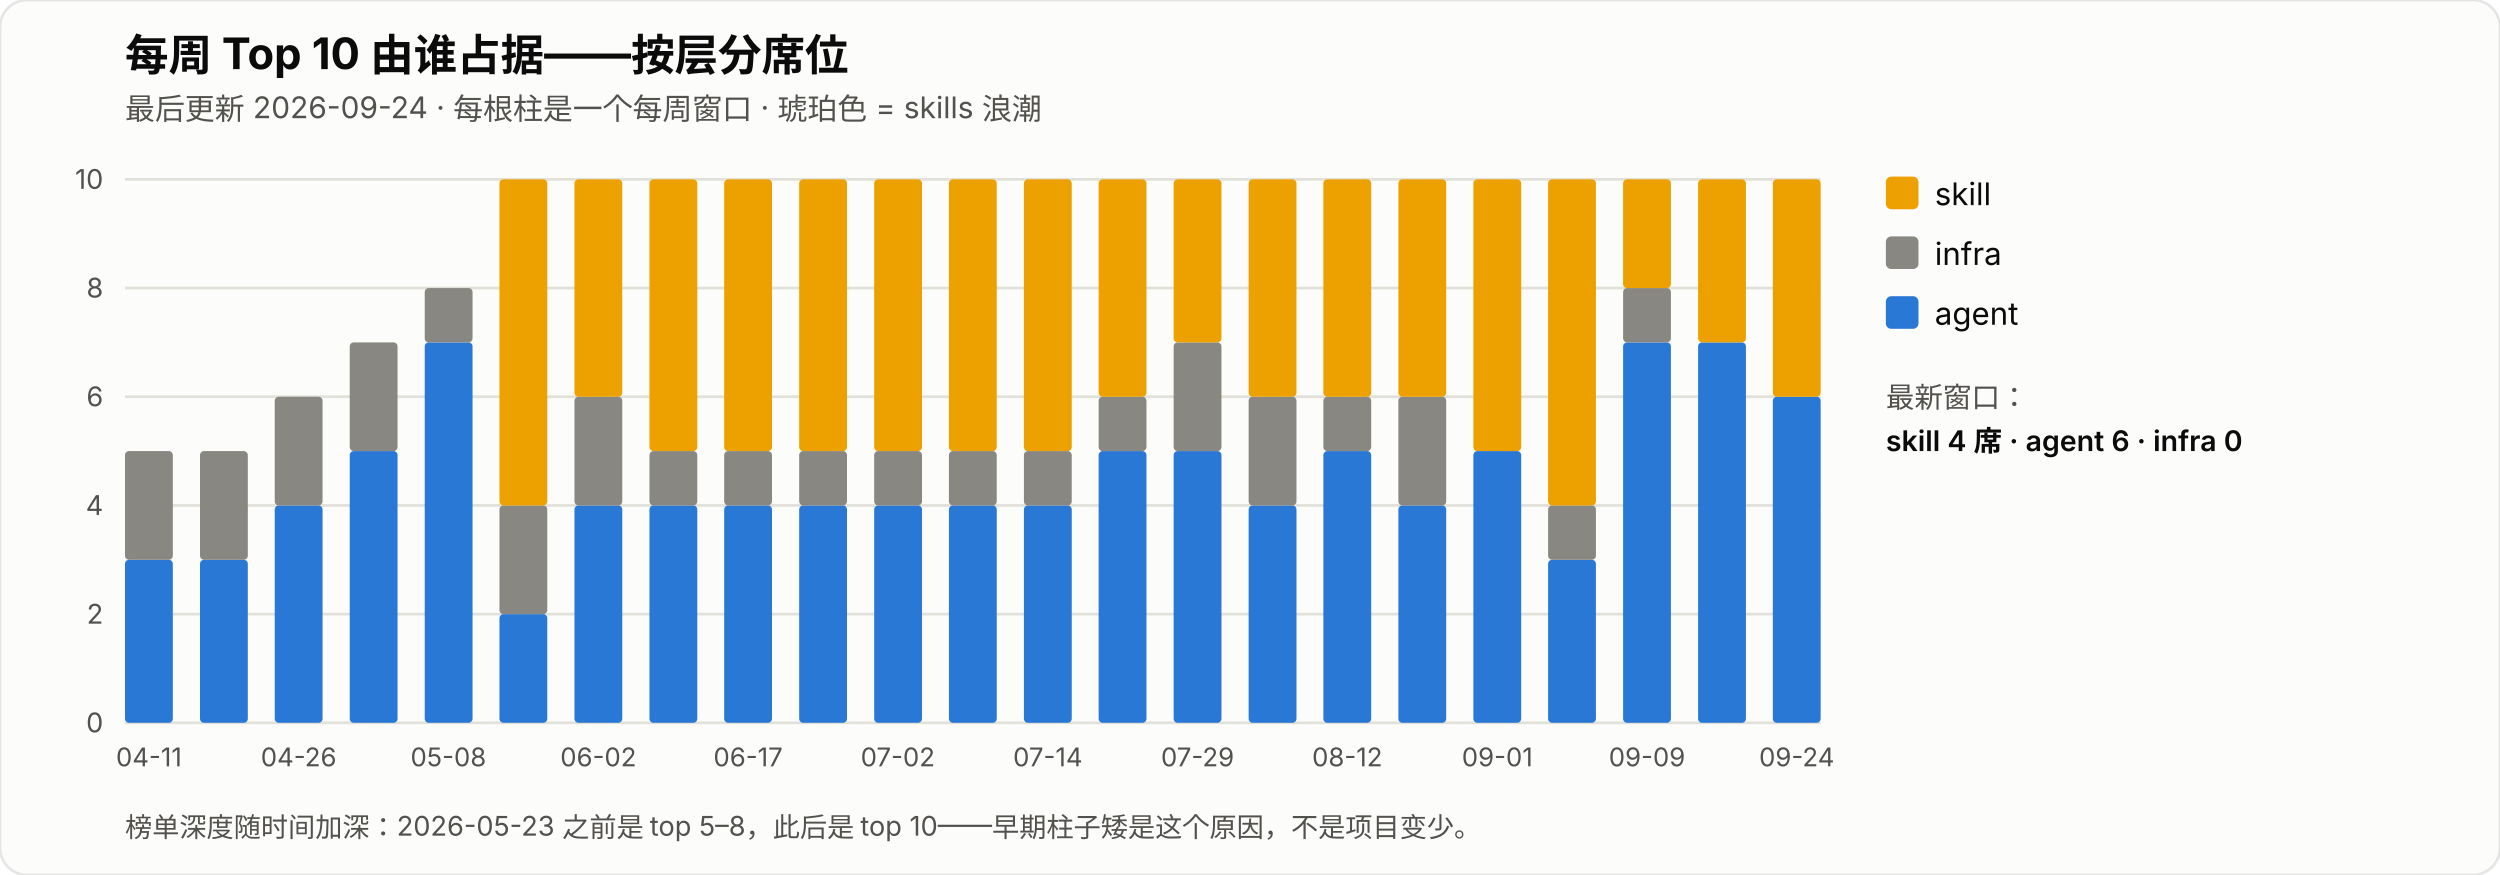
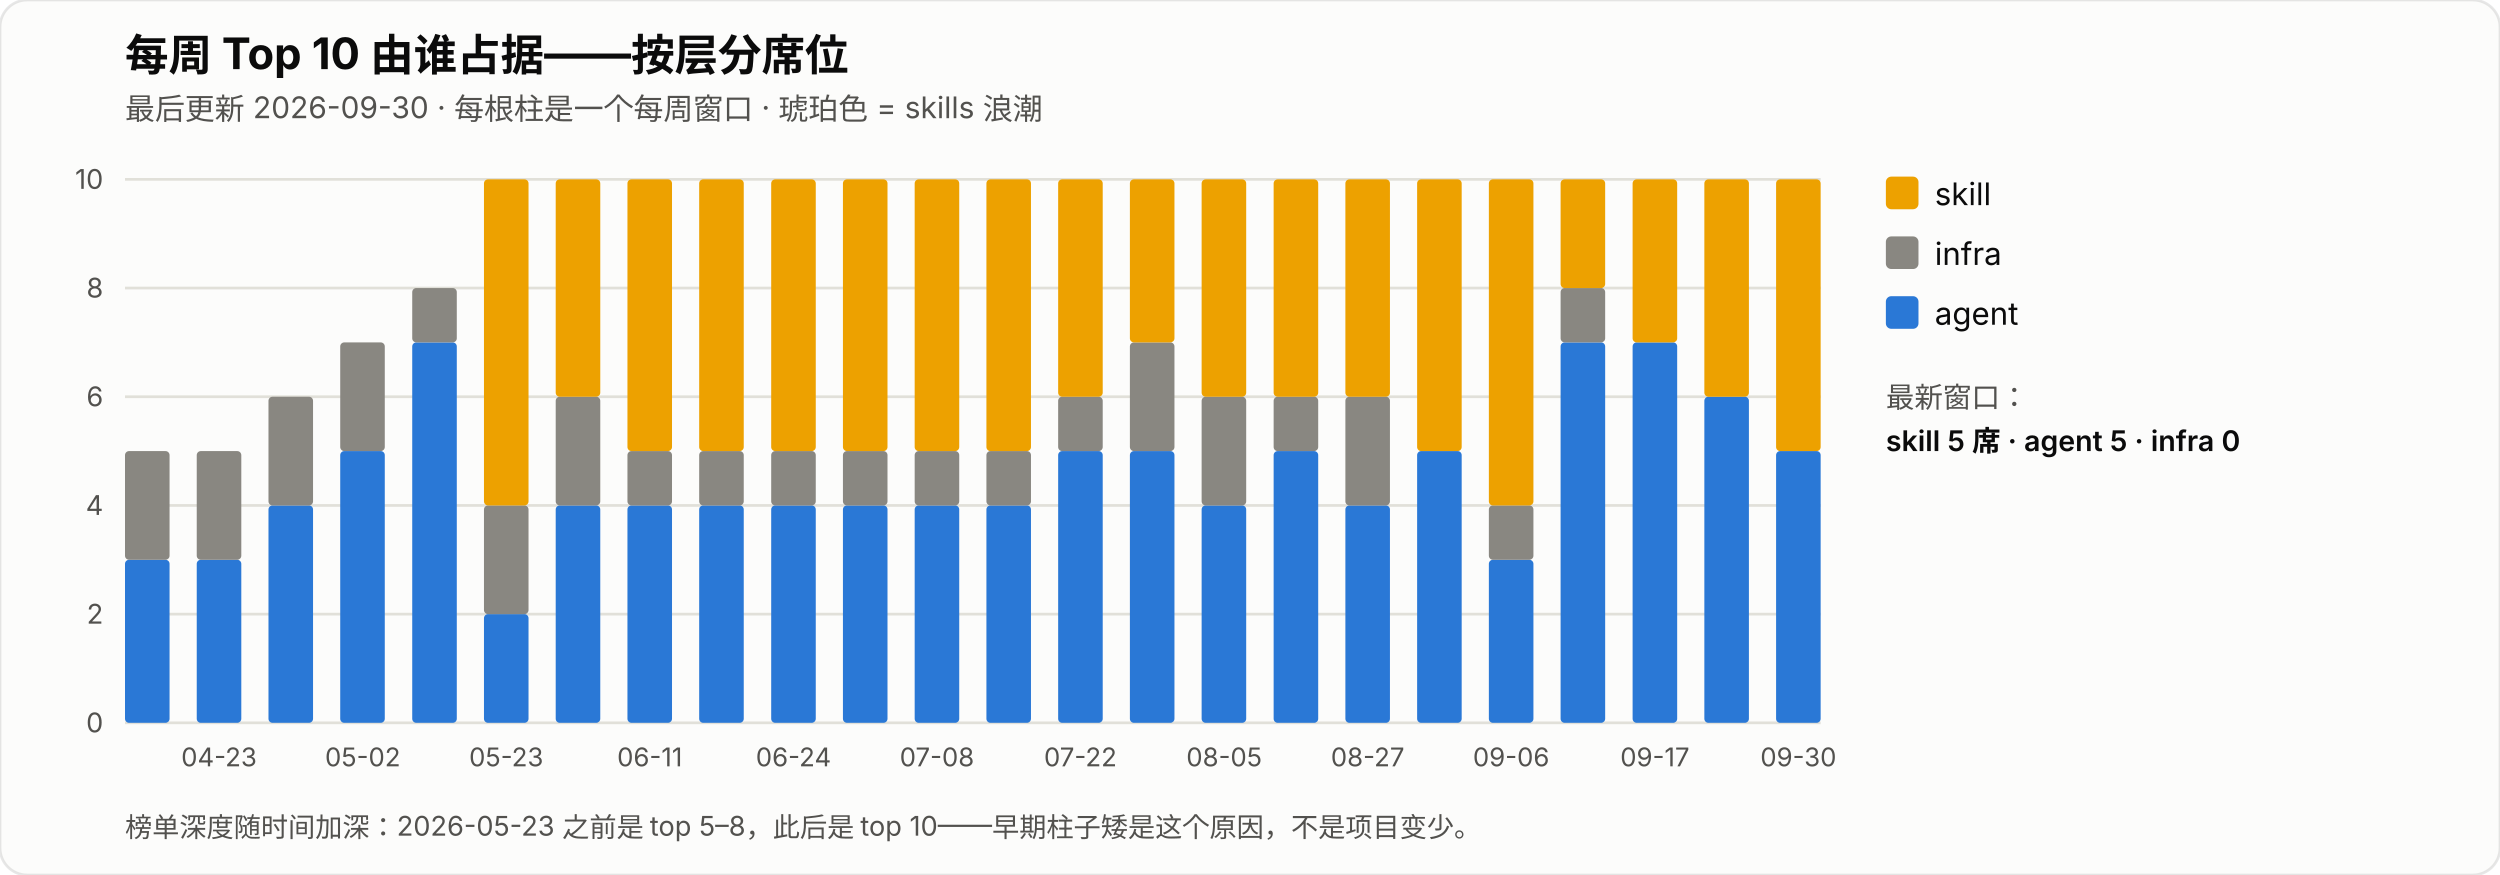
<svg xmlns="http://www.w3.org/2000/svg" width="920" height="322" viewBox="0 0 920 322" font-family="system-ui, -apple-system, sans-serif">
  <rect width="920" height="322" rx="10" fill="#fcfcfb" stroke="rgba(11,11,11,0.10)" />
  <text x="46" y="26" font-size="16" font-weight="700" fill="#0b0b0b">每周 Top 10 由谁占据——按层分席位</text>
-   <text x="46" y="44" font-size="11" fill="#52514e">最后更新 2026-09-24 · 每根柱是一个每周窗口 · 琥珀色 = skills 浪潮</text>
+   <text x="46" y="44" font-size="11" fill="#52514e">最后更新 2026-09-30 · 每根柱是一个每周窗口 · 琥珀色 = skills 浪潮</text>
  <line x1="46" y1="266.0" x2="670" y2="266.0" stroke="#e1e0d9" stroke-width="1" />
  <text x="38" y="269.5" font-size="10" fill="#52514e" text-anchor="end">0</text>
  <line x1="46" y1="226.0" x2="670" y2="226.0" stroke="#e1e0d9" stroke-width="1" />
  <text x="38" y="229.5" font-size="10" fill="#52514e" text-anchor="end">2</text>
  <line x1="46" y1="186.0" x2="670" y2="186.0" stroke="#e1e0d9" stroke-width="1" />
  <text x="38" y="189.5" font-size="10" fill="#52514e" text-anchor="end">4</text>
  <line x1="46" y1="146.0" x2="670" y2="146.0" stroke="#e1e0d9" stroke-width="1" />
  <text x="38" y="149.5" font-size="10" fill="#52514e" text-anchor="end">6</text>
  <line x1="46" y1="106.0" x2="670" y2="106.0" stroke="#e1e0d9" stroke-width="1" />
  <text x="38" y="109.5" font-size="10" fill="#52514e" text-anchor="end">8</text>
  <line x1="46" y1="66.0" x2="670" y2="66.0" stroke="#e1e0d9" stroke-width="1" />
  <text x="38" y="69.5" font-size="10" fill="#52514e" text-anchor="end">10</text>
-   <rect x="46.0" y="206.0" width="17.6" height="60.0" fill="#2a78d6" rx="1.5" />
-   <rect x="46.0" y="166.0" width="17.6" height="40.0" fill="#898781" rx="1.5" />
-   <text x="54.8" y="282" font-size="9.5" fill="#52514e" text-anchor="middle">04-11</text>
-   <rect x="73.6" y="206.0" width="17.6" height="60.0" fill="#2a78d6" rx="1.5" />
-   <rect x="73.6" y="166.0" width="17.6" height="40.0" fill="#898781" rx="1.5" />
-   <rect x="101.1" y="186.0" width="17.6" height="80.0" fill="#2a78d6" rx="1.5" />
-   <rect x="101.1" y="146.0" width="17.6" height="40.0" fill="#898781" rx="1.5" />
-   <text x="109.9" y="282" font-size="9.5" fill="#52514e" text-anchor="middle">04-26</text>
-   <rect x="128.7" y="166.0" width="17.6" height="100.0" fill="#2a78d6" rx="1.5" />
-   <rect x="128.7" y="126.0" width="17.6" height="40.0" fill="#898781" rx="1.5" />
-   <rect x="156.3" y="126.0" width="17.6" height="140.0" fill="#2a78d6" rx="1.5" />
-   <rect x="156.3" y="106.0" width="17.6" height="20.0" fill="#898781" rx="1.5" />
-   <text x="165.0" y="282" font-size="9.5" fill="#52514e" text-anchor="middle">05-08</text>
-   <rect x="183.8" y="226.0" width="17.6" height="40.0" fill="#2a78d6" rx="1.5" />
-   <rect x="183.8" y="186.0" width="17.6" height="40.0" fill="#898781" rx="1.5" />
-   <rect x="183.8" y="66.0" width="17.6" height="120.0" fill="#eda100" rx="1.5" />
-   <rect x="211.4" y="186.0" width="17.6" height="80.0" fill="#2a78d6" rx="1.5" />
-   <rect x="211.4" y="146.0" width="17.6" height="40.0" fill="#898781" rx="1.5" />
-   <rect x="211.4" y="66.0" width="17.6" height="80.0" fill="#eda100" rx="1.5" />
-   <text x="220.2" y="282" font-size="9.5" fill="#52514e" text-anchor="middle">06-02</text>
-   <rect x="239.0" y="186.0" width="17.6" height="80.0" fill="#2a78d6" rx="1.5" />
-   <rect x="239.0" y="166.0" width="17.6" height="20.0" fill="#898781" rx="1.5" />
-   <rect x="239.0" y="66.0" width="17.6" height="100.0" fill="#eda100" rx="1.5" />
-   <rect x="266.5" y="186.0" width="17.6" height="80.0" fill="#2a78d6" rx="1.5" />
-   <rect x="266.5" y="166.0" width="17.6" height="20.0" fill="#898781" rx="1.5" />
-   <rect x="266.5" y="66.0" width="17.6" height="100.0" fill="#eda100" rx="1.5" />
-   <text x="275.3" y="282" font-size="9.5" fill="#52514e" text-anchor="middle">06-17</text>
-   <rect x="294.1" y="186.0" width="17.6" height="80.0" fill="#2a78d6" rx="1.5" />
-   <rect x="294.1" y="166.0" width="17.6" height="20.0" fill="#898781" rx="1.5" />
-   <rect x="294.1" y="66.0" width="17.6" height="100.0" fill="#eda100" rx="1.5" />
-   <rect x="321.7" y="186.0" width="17.6" height="80.0" fill="#2a78d6" rx="1.5" />
-   <rect x="321.7" y="166.0" width="17.6" height="20.0" fill="#898781" rx="1.5" />
-   <rect x="321.7" y="66.0" width="17.6" height="100.0" fill="#eda100" rx="1.5" />
-   <text x="330.4" y="282" font-size="9.5" fill="#52514e" text-anchor="middle">07-02</text>
-   <rect x="349.2" y="186.0" width="17.6" height="80.0" fill="#2a78d6" rx="1.5" />
-   <rect x="349.2" y="166.0" width="17.6" height="20.0" fill="#898781" rx="1.5" />
-   <rect x="349.2" y="66.0" width="17.6" height="100.0" fill="#eda100" rx="1.5" />
-   <rect x="376.8" y="186.0" width="17.6" height="80.0" fill="#2a78d6" rx="1.5" />
-   <rect x="376.8" y="166.0" width="17.6" height="20.0" fill="#898781" rx="1.5" />
-   <rect x="376.8" y="66.0" width="17.6" height="100.0" fill="#eda100" rx="1.5" />
-   <text x="385.6" y="282" font-size="9.5" fill="#52514e" text-anchor="middle">07-14</text>
-   <rect x="404.3" y="166.0" width="17.6" height="100.0" fill="#2a78d6" rx="1.5" />
-   <rect x="404.3" y="146.0" width="17.6" height="20.0" fill="#898781" rx="1.5" />
-   <rect x="404.3" y="66.0" width="17.6" height="80.0" fill="#eda100" rx="1.5" />
-   <rect x="431.9" y="166.0" width="17.6" height="100.0" fill="#2a78d6" rx="1.5" />
-   <rect x="431.9" y="126.0" width="17.6" height="40.0" fill="#898781" rx="1.5" />
-   <rect x="431.9" y="66.0" width="17.6" height="60.0" fill="#eda100" rx="1.5" />
-   <text x="440.7" y="282" font-size="9.5" fill="#52514e" text-anchor="middle">07-29</text>
-   <rect x="459.5" y="186.0" width="17.6" height="80.0" fill="#2a78d6" rx="1.5" />
-   <rect x="459.5" y="146.0" width="17.6" height="40.0" fill="#898781" rx="1.5" />
-   <rect x="459.5" y="66.0" width="17.6" height="80.0" fill="#eda100" rx="1.5" />
-   <rect x="487.0" y="166.0" width="17.6" height="100.0" fill="#2a78d6" rx="1.5" />
-   <rect x="487.0" y="146.0" width="17.6" height="20.0" fill="#898781" rx="1.5" />
-   <rect x="487.0" y="66.0" width="17.6" height="80.0" fill="#eda100" rx="1.5" />
-   <text x="495.8" y="282" font-size="9.5" fill="#52514e" text-anchor="middle">08-12</text>
-   <rect x="514.6" y="186.0" width="17.6" height="80.0" fill="#2a78d6" rx="1.5" />
-   <rect x="514.6" y="146.0" width="17.6" height="40.0" fill="#898781" rx="1.5" />
-   <rect x="514.6" y="66.0" width="17.6" height="80.0" fill="#eda100" rx="1.5" />
-   <rect x="542.2" y="166.0" width="17.6" height="100.0" fill="#2a78d6" rx="1.5" />
-   <rect x="542.2" y="66.0" width="17.6" height="100.0" fill="#eda100" rx="1.5" />
-   <text x="551.0" y="282" font-size="9.5" fill="#52514e" text-anchor="middle">09-01</text>
-   <rect x="569.7" y="206.0" width="17.6" height="60.0" fill="#2a78d6" rx="1.5" />
-   <rect x="569.7" y="186.0" width="17.6" height="20.0" fill="#898781" rx="1.5" />
-   <rect x="569.7" y="66.0" width="17.6" height="120.0" fill="#eda100" rx="1.5" />
-   <rect x="597.3" y="126.0" width="17.6" height="140.0" fill="#2a78d6" rx="1.5" />
-   <rect x="597.3" y="106.0" width="17.6" height="20.0" fill="#898781" rx="1.5" />
-   <rect x="597.3" y="66.0" width="17.6" height="40.0" fill="#eda100" rx="1.5" />
-   <text x="606.1" y="282" font-size="9.5" fill="#52514e" text-anchor="middle">09-09</text>
-   <rect x="624.9" y="126.0" width="17.6" height="140.0" fill="#2a78d6" rx="1.5" />
-   <rect x="624.9" y="66.0" width="17.6" height="60.0" fill="#eda100" rx="1.5" />
-   <rect x="652.4" y="146.0" width="17.6" height="120.0" fill="#2a78d6" rx="1.5" />
-   <rect x="652.4" y="66.0" width="17.6" height="80.0" fill="#eda100" rx="1.5" />
-   <text x="661.2" y="282" font-size="9.5" fill="#52514e" text-anchor="middle">09-24</text>
+   <rect x="46.0" y="206.0" width="16.4" height="60.0" fill="#2a78d6" rx="1.5" />
+   <rect x="46.0" y="166.0" width="16.4" height="40.0" fill="#898781" rx="1.5" />
+   <rect x="72.4" y="206.0" width="16.4" height="60.0" fill="#2a78d6" rx="1.5" />
+   <rect x="72.4" y="166.0" width="16.4" height="40.0" fill="#898781" rx="1.5" />
+   <text x="80.6" y="282" font-size="9.5" fill="#52514e" text-anchor="middle">04-23</text>
+   <rect x="98.8" y="186.0" width="16.4" height="80.0" fill="#2a78d6" rx="1.5" />
+   <rect x="98.8" y="146.0" width="16.4" height="40.0" fill="#898781" rx="1.5" />
+   <rect x="125.2" y="166.0" width="16.4" height="100.0" fill="#2a78d6" rx="1.5" />
+   <rect x="125.2" y="126.0" width="16.4" height="40.0" fill="#898781" rx="1.5" />
+   <text x="133.5" y="282" font-size="9.5" fill="#52514e" text-anchor="middle">05-02</text>
+   <rect x="151.7" y="126.0" width="16.4" height="140.0" fill="#2a78d6" rx="1.5" />
+   <rect x="151.7" y="106.0" width="16.4" height="20.0" fill="#898781" rx="1.5" />
+   <rect x="178.1" y="226.0" width="16.4" height="40.0" fill="#2a78d6" rx="1.5" />
+   <rect x="178.1" y="186.0" width="16.4" height="40.0" fill="#898781" rx="1.5" />
+   <rect x="178.1" y="66.0" width="16.4" height="120.0" fill="#eda100" rx="1.5" />
+   <text x="186.3" y="282" font-size="9.5" fill="#52514e" text-anchor="middle">05-23</text>
+   <rect x="204.5" y="186.0" width="16.4" height="80.0" fill="#2a78d6" rx="1.5" />
+   <rect x="204.5" y="146.0" width="16.4" height="40.0" fill="#898781" rx="1.5" />
+   <rect x="204.5" y="66.0" width="16.4" height="80.0" fill="#eda100" rx="1.5" />
+   <rect x="230.9" y="186.0" width="16.4" height="80.0" fill="#2a78d6" rx="1.5" />
+   <rect x="230.9" y="166.0" width="16.4" height="20.0" fill="#898781" rx="1.5" />
+   <rect x="230.9" y="66.0" width="16.4" height="100.0" fill="#eda100" rx="1.5" />
+   <text x="239.1" y="282" font-size="9.5" fill="#52514e" text-anchor="middle">06-11</text>
+   <rect x="257.3" y="186.0" width="16.4" height="80.0" fill="#2a78d6" rx="1.5" />
+   <rect x="257.3" y="166.0" width="16.4" height="20.0" fill="#898781" rx="1.5" />
+   <rect x="257.3" y="66.0" width="16.4" height="100.0" fill="#eda100" rx="1.5" />
+   <rect x="283.8" y="186.0" width="16.4" height="80.0" fill="#2a78d6" rx="1.5" />
+   <rect x="283.8" y="166.0" width="16.4" height="20.0" fill="#898781" rx="1.5" />
+   <rect x="283.8" y="66.0" width="16.4" height="100.0" fill="#eda100" rx="1.5" />
+   <text x="292.0" y="282" font-size="9.5" fill="#52514e" text-anchor="middle">06-24</text>
+   <rect x="310.2" y="186.0" width="16.4" height="80.0" fill="#2a78d6" rx="1.5" />
+   <rect x="310.2" y="166.0" width="16.4" height="20.0" fill="#898781" rx="1.5" />
+   <rect x="310.2" y="66.0" width="16.4" height="100.0" fill="#eda100" rx="1.5" />
+   <rect x="336.6" y="186.0" width="16.4" height="80.0" fill="#2a78d6" rx="1.5" />
+   <rect x="336.6" y="166.0" width="16.4" height="20.0" fill="#898781" rx="1.5" />
+   <rect x="336.6" y="66.0" width="16.4" height="100.0" fill="#eda100" rx="1.5" />
+   <text x="344.8" y="282" font-size="9.5" fill="#52514e" text-anchor="middle">07-08</text>
+   <rect x="363.0" y="186.0" width="16.4" height="80.0" fill="#2a78d6" rx="1.5" />
+   <rect x="363.0" y="166.0" width="16.4" height="20.0" fill="#898781" rx="1.5" />
+   <rect x="363.0" y="66.0" width="16.4" height="100.0" fill="#eda100" rx="1.5" />
+   <rect x="389.4" y="166.0" width="16.4" height="100.0" fill="#2a78d6" rx="1.5" />
+   <rect x="389.4" y="146.0" width="16.4" height="20.0" fill="#898781" rx="1.5" />
+   <rect x="389.4" y="66.0" width="16.4" height="80.0" fill="#eda100" rx="1.5" />
+   <text x="397.6" y="282" font-size="9.5" fill="#52514e" text-anchor="middle">07-22</text>
+   <rect x="415.8" y="166.0" width="16.4" height="100.0" fill="#2a78d6" rx="1.5" />
+   <rect x="415.8" y="126.0" width="16.4" height="40.0" fill="#898781" rx="1.5" />
+   <rect x="415.8" y="66.0" width="16.4" height="60.0" fill="#eda100" rx="1.5" />
+   <rect x="442.2" y="186.0" width="16.4" height="80.0" fill="#2a78d6" rx="1.5" />
+   <rect x="442.2" y="146.0" width="16.4" height="40.0" fill="#898781" rx="1.5" />
+   <rect x="442.2" y="66.0" width="16.4" height="80.0" fill="#eda100" rx="1.5" />
+   <text x="450.5" y="282" font-size="9.5" fill="#52514e" text-anchor="middle">08-05</text>
+   <rect x="468.7" y="166.0" width="16.4" height="100.0" fill="#2a78d6" rx="1.5" />
+   <rect x="468.7" y="146.0" width="16.4" height="20.0" fill="#898781" rx="1.5" />
+   <rect x="468.7" y="66.0" width="16.4" height="80.0" fill="#eda100" rx="1.5" />
+   <rect x="495.1" y="186.0" width="16.4" height="80.0" fill="#2a78d6" rx="1.5" />
+   <rect x="495.1" y="146.0" width="16.4" height="40.0" fill="#898781" rx="1.5" />
+   <rect x="495.1" y="66.0" width="16.4" height="80.0" fill="#eda100" rx="1.5" />
+   <text x="503.3" y="282" font-size="9.5" fill="#52514e" text-anchor="middle">08-27</text>
+   <rect x="521.5" y="166.0" width="16.4" height="100.0" fill="#2a78d6" rx="1.5" />
+   <rect x="521.5" y="66.0" width="16.4" height="100.0" fill="#eda100" rx="1.5" />
+   <rect x="547.9" y="206.0" width="16.4" height="60.0" fill="#2a78d6" rx="1.5" />
+   <rect x="547.9" y="186.0" width="16.4" height="20.0" fill="#898781" rx="1.5" />
+   <rect x="547.9" y="66.0" width="16.4" height="120.0" fill="#eda100" rx="1.5" />
+   <text x="556.1" y="282" font-size="9.5" fill="#52514e" text-anchor="middle">09-06</text>
+   <rect x="574.3" y="126.0" width="16.4" height="140.0" fill="#2a78d6" rx="1.5" />
+   <rect x="574.3" y="106.0" width="16.4" height="20.0" fill="#898781" rx="1.5" />
+   <rect x="574.3" y="66.0" width="16.4" height="40.0" fill="#eda100" rx="1.5" />
+   <rect x="600.8" y="126.0" width="16.4" height="140.0" fill="#2a78d6" rx="1.5" />
+   <rect x="600.8" y="66.0" width="16.4" height="60.0" fill="#eda100" rx="1.5" />
+   <text x="609.0" y="282" font-size="9.5" fill="#52514e" text-anchor="middle">09-17</text>
+   <rect x="627.2" y="146.0" width="16.4" height="120.0" fill="#2a78d6" rx="1.5" />
+   <rect x="627.2" y="66.0" width="16.4" height="80.0" fill="#eda100" rx="1.5" />
+   <rect x="653.6" y="166.0" width="16.4" height="100.0" fill="#2a78d6" rx="1.5" />
+   <rect x="653.6" y="66.0" width="16.4" height="100.0" fill="#eda100" rx="1.5" />
+   <text x="661.8" y="282" font-size="9.5" fill="#52514e" text-anchor="middle">09-30</text>
  <rect x="694" y="65" width="12" height="12" rx="2" fill="#eda100" />
  <text x="712" y="75.5" font-size="11.5" fill="#0b0b0b">skill</text>
  <rect x="694" y="87" width="12" height="12" rx="2" fill="#898781" />
  <text x="712" y="97.5" font-size="11.5" fill="#0b0b0b">infra</text>
  <rect x="694" y="109" width="12" height="12" rx="2" fill="#2a78d6" />
  <text x="712" y="119.5" font-size="11.5" fill="#0b0b0b">agent</text>
  <text x="694" y="150" font-size="10.5" fill="#52514e">最新窗口：</text>
-   <text x="694" y="166" font-size="10.5" font-weight="600" fill="#0b0b0b">skill 4 席 · agent 6 · infra 0</text>
+   <text x="694" y="166" font-size="10.5" font-weight="600" fill="#0b0b0b">skill 5 席 · agent 5 · infra 0</text>
  <text x="46" y="308" font-size="10" fill="#52514e">榜单深度随时间加深：2026-05-23 之前是 top 5–8，此后是 top 10——早期柱子矮是这个原因，不是项目变少。</text>
</svg>
